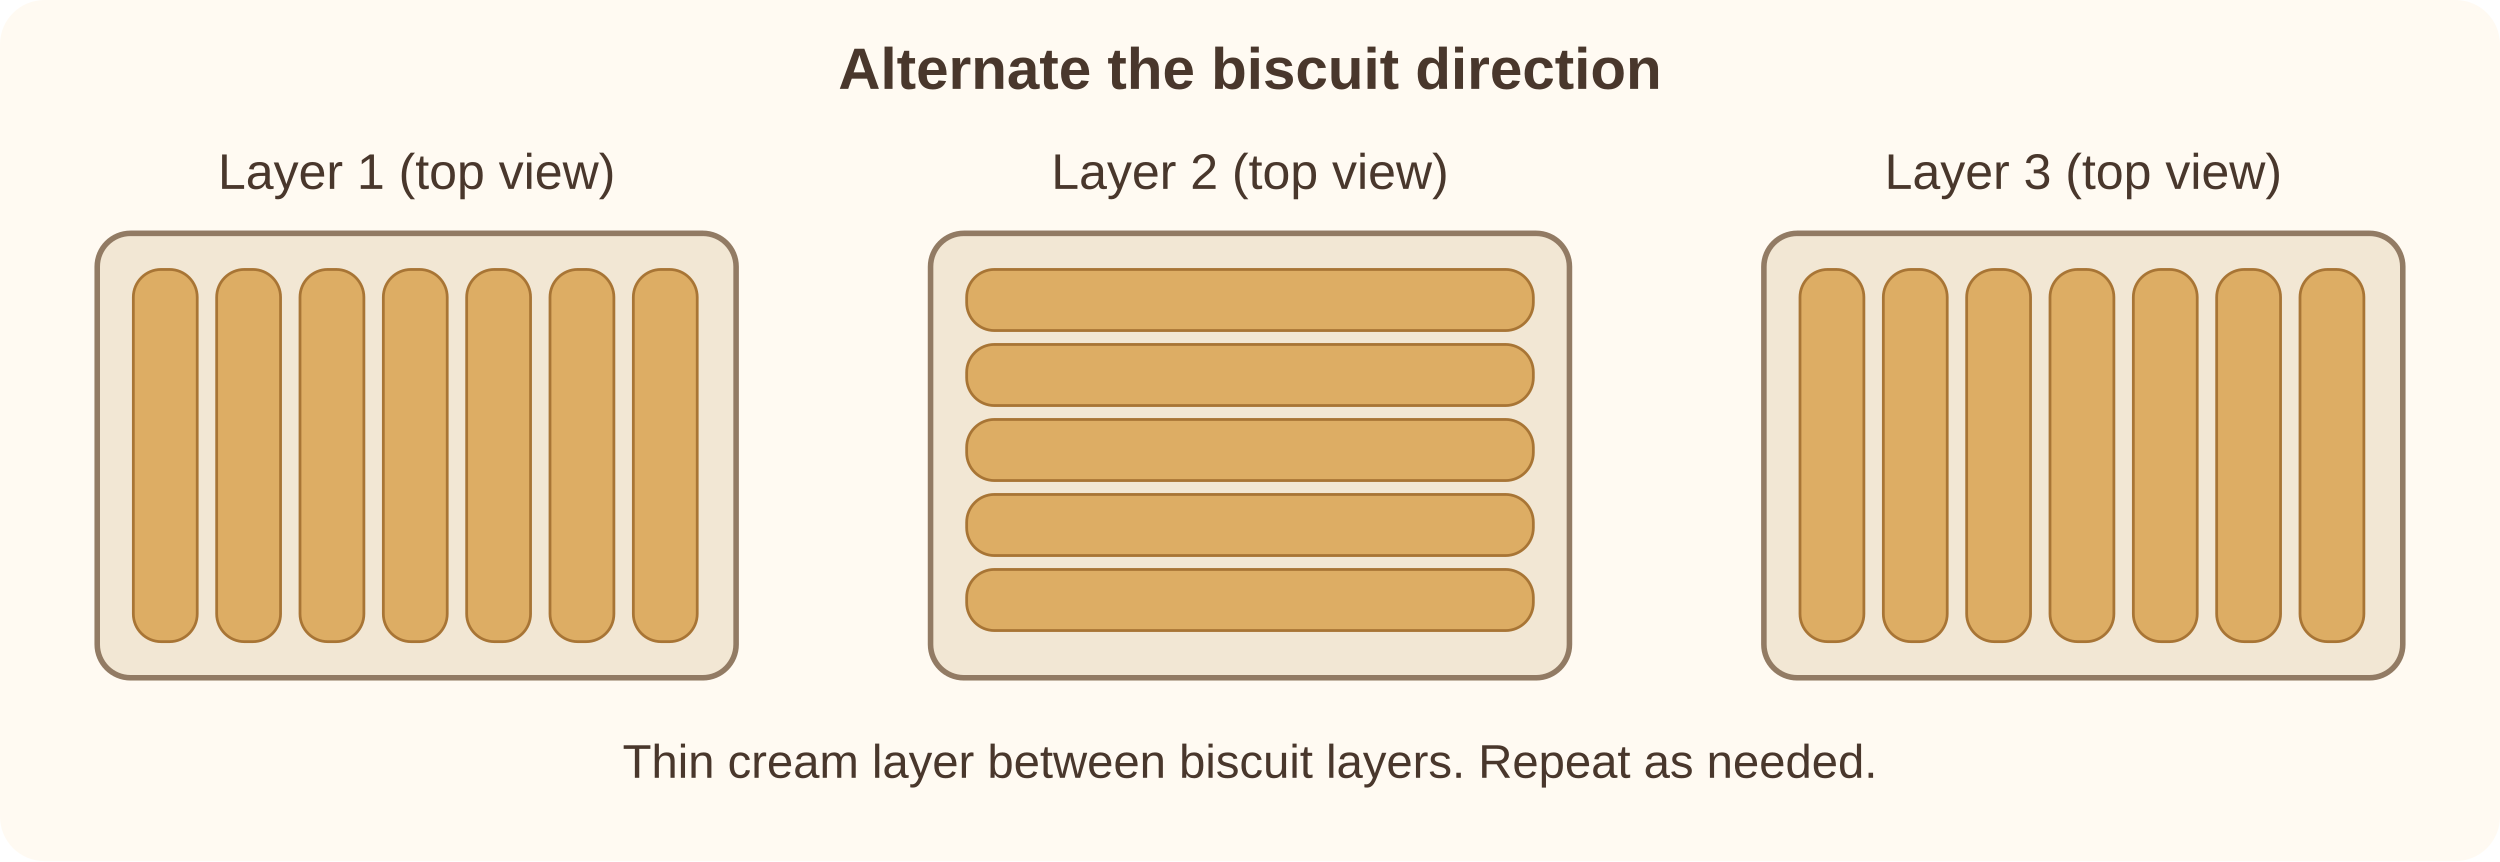
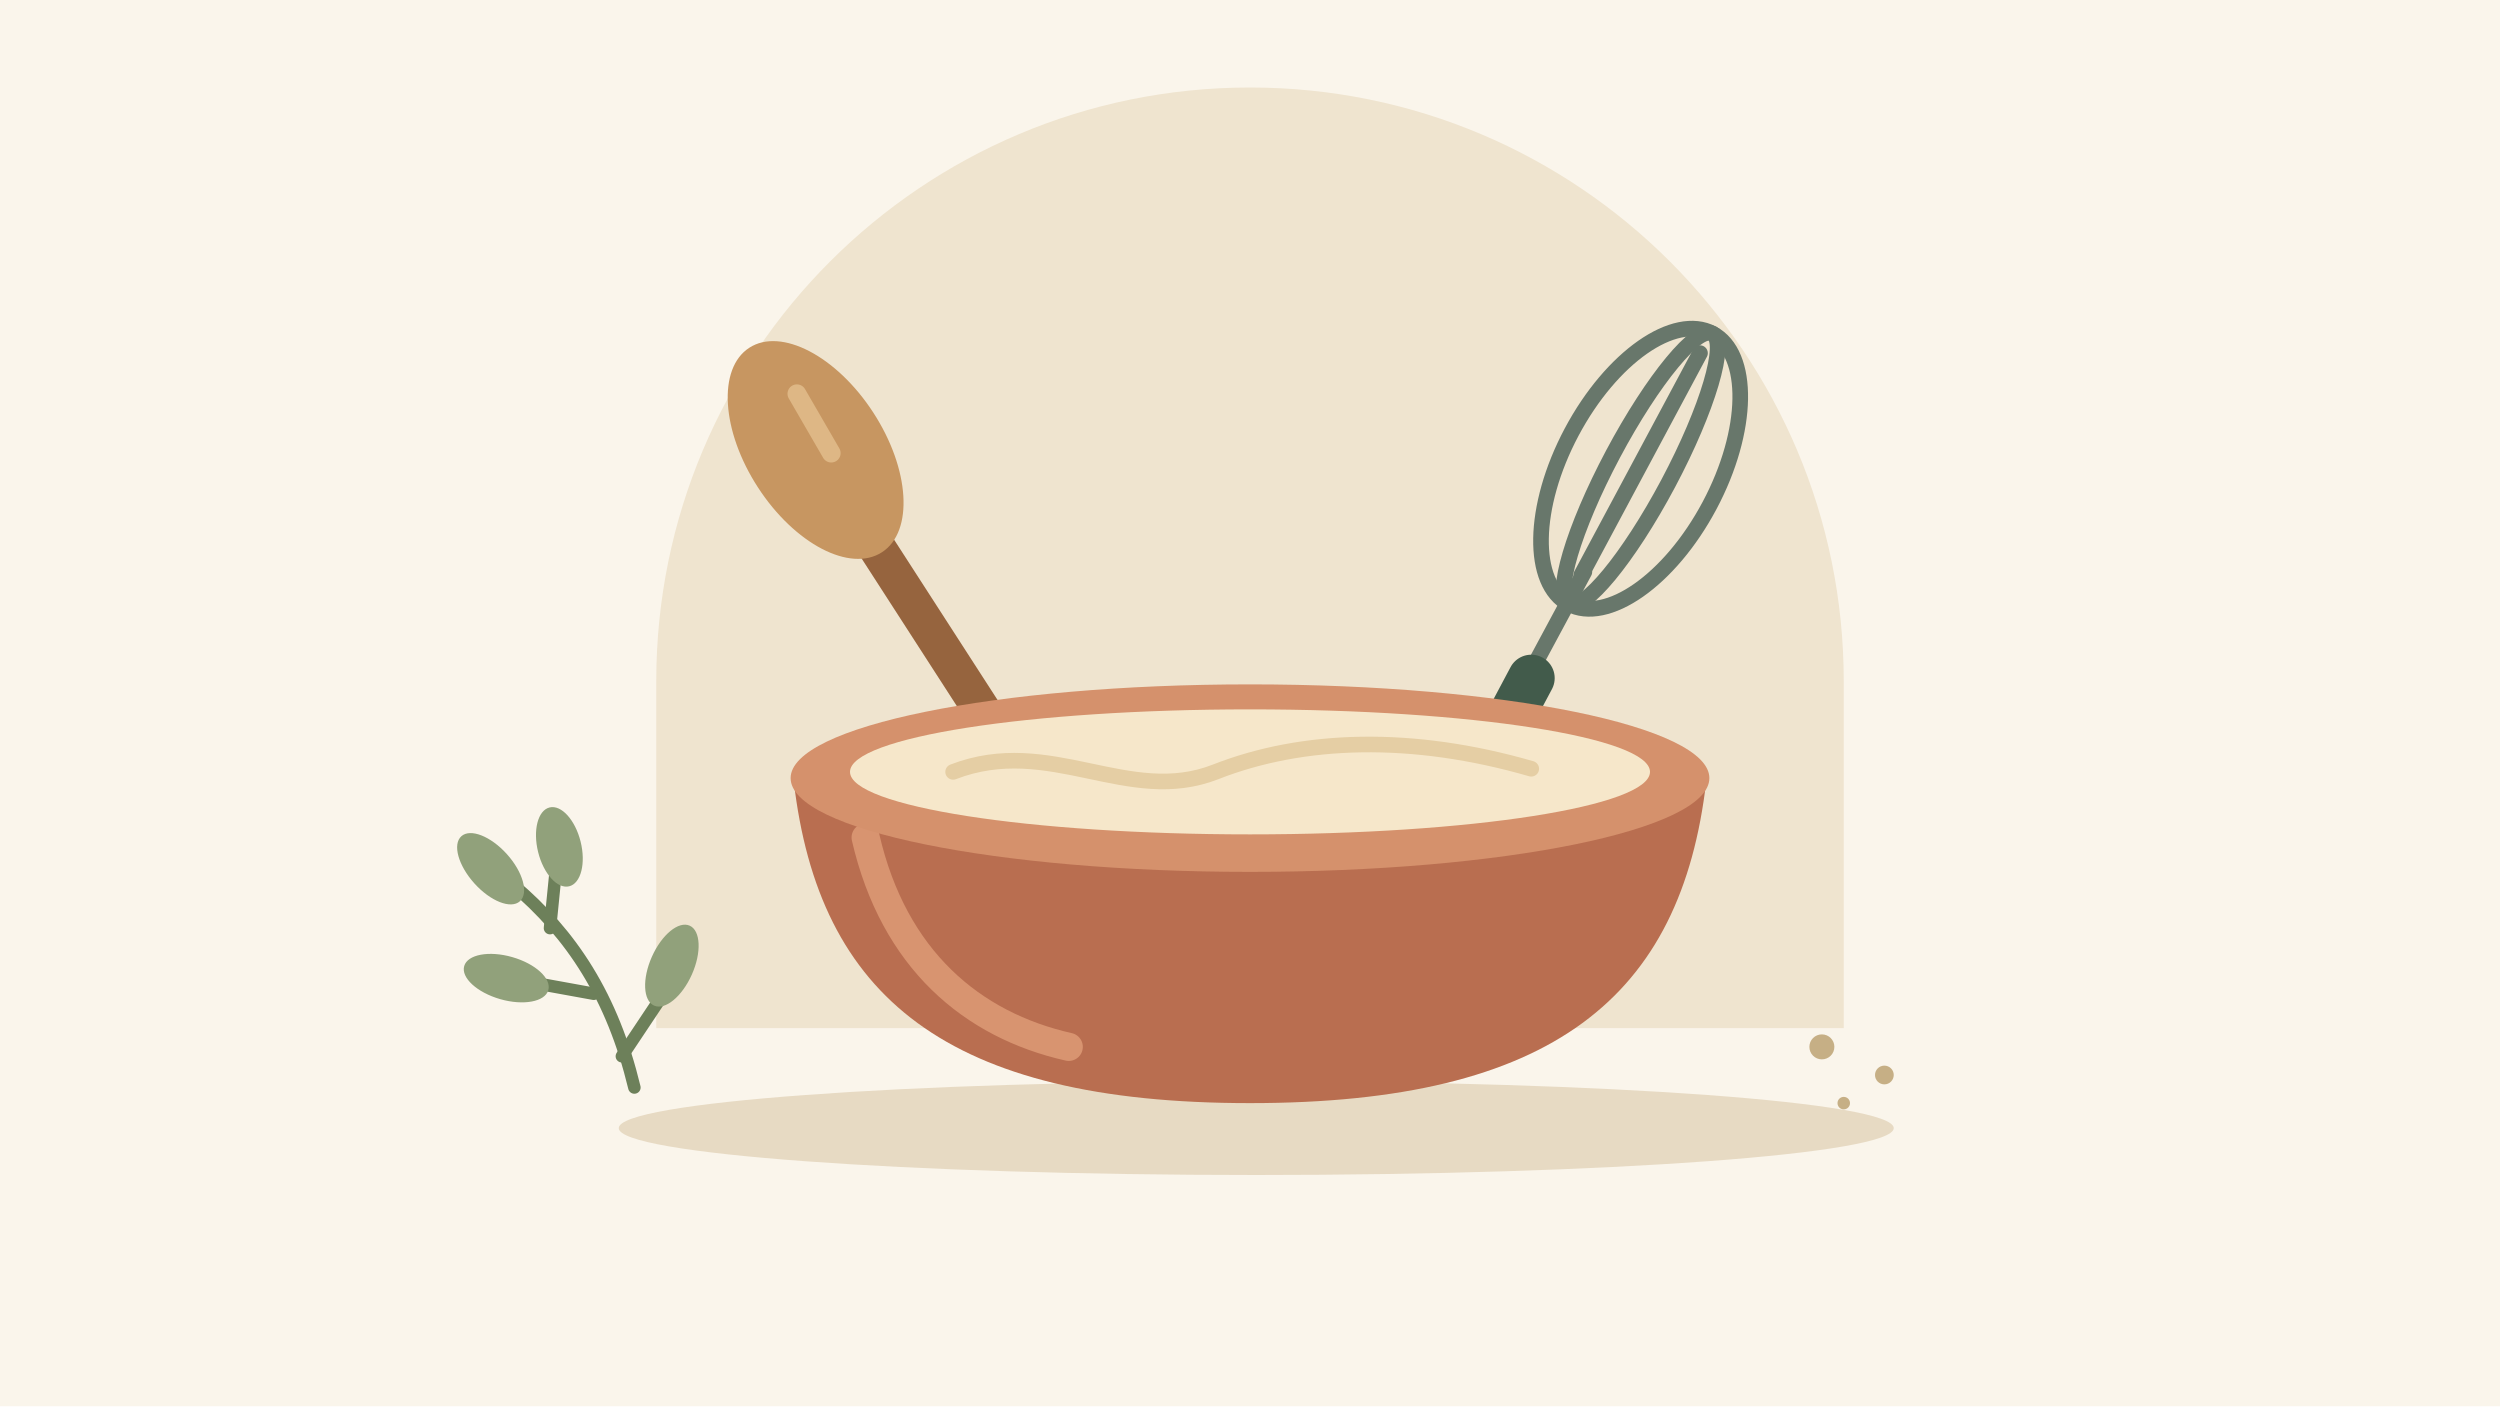
- <svg xmlns="http://www.w3.org/2000/svg" width="900" height="310" viewBox="0 0 900 310" role="img" aria-labelledby="title desc">
-   <rect width="900" height="310" rx="16" fill="#fffaf2" />
-   <g font-family="Arial, sans-serif" fill="#49372c" text-anchor="middle">
-     <text x="450" y="32" font-size="21" font-weight="bold">Alternate the biscuit direction</text>
-     <text x="150" y="68" font-size="18">Layer 1 (top view)</text>
-     <rect x="35" y="84" width="230" height="160" rx="12" fill="#f2e7d4" stroke="#927b64" stroke-width="2" />
-     <rect x="48" y="97" width="23" height="134" rx="10" fill="#ddad64" stroke="#a87535" />
-     <rect x="78" y="97" width="23" height="134" rx="10" fill="#ddad64" stroke="#a87535" />
-     <rect x="108" y="97" width="23" height="134" rx="10" fill="#ddad64" stroke="#a87535" />
-     <rect x="138" y="97" width="23" height="134" rx="10" fill="#ddad64" stroke="#a87535" />
-     <rect x="168" y="97" width="23" height="134" rx="10" fill="#ddad64" stroke="#a87535" />
-     <rect x="198" y="97" width="23" height="134" rx="10" fill="#ddad64" stroke="#a87535" />
-     <rect x="228" y="97" width="23" height="134" rx="10" fill="#ddad64" stroke="#a87535" />
-     <text x="450" y="68" font-size="18">Layer 2 (top view)</text>
-     <rect x="335" y="84" width="230" height="160" rx="12" fill="#f2e7d4" stroke="#927b64" stroke-width="2" />
-     <rect x="348" y="97" width="204" height="22" rx="10" fill="#ddad64" stroke="#a87535" />
-     <rect x="348" y="124" width="204" height="22" rx="10" fill="#ddad64" stroke="#a87535" />
-     <rect x="348" y="151" width="204" height="22" rx="10" fill="#ddad64" stroke="#a87535" />
-     <rect x="348" y="178" width="204" height="22" rx="10" fill="#ddad64" stroke="#a87535" />
-     <rect x="348" y="205" width="204" height="22" rx="10" fill="#ddad64" stroke="#a87535" />
-     <text x="750" y="68" font-size="18">Layer 3 (top view)</text>
-     <rect x="635" y="84" width="230" height="160" rx="12" fill="#f2e7d4" stroke="#927b64" stroke-width="2" />
-     <rect x="648" y="97" width="23" height="134" rx="10" fill="#ddad64" stroke="#a87535" />
-     <rect x="678" y="97" width="23" height="134" rx="10" fill="#ddad64" stroke="#a87535" />
-     <rect x="708" y="97" width="23" height="134" rx="10" fill="#ddad64" stroke="#a87535" />
-     <rect x="738" y="97" width="23" height="134" rx="10" fill="#ddad64" stroke="#a87535" />
-     <rect x="768" y="97" width="23" height="134" rx="10" fill="#ddad64" stroke="#a87535" />
-     <rect x="798" y="97" width="23" height="134" rx="10" fill="#ddad64" stroke="#a87535" />
-     <rect x="828" y="97" width="23" height="134" rx="10" fill="#ddad64" stroke="#a87535" />
-     <text x="450" y="280" font-size="17">Thin cream layer between biscuit layers. Repeat as needed.</text>
+ <svg xmlns="http://www.w3.org/2000/svg" width="800" height="450" viewBox="0 0 800 450" role="img" aria-labelledby="title desc">
+   <rect width="800" height="450" fill="#faf5eb" />
+   <path d="M210 329V218a190 190 0 0 1 380 0v111Z" fill="#efe4cf" />
+   <ellipse cx="402" cy="361" rx="204" ry="15" fill="#e7dac3" />
+   <g stroke="#96643e" stroke-width="12" stroke-linecap="round">
+     <path d="m345 275-71-110" />
+   </g>
+   <ellipse cx="261" cy="144" rx="22" ry="39" transform="rotate(-33 261 144)" fill="#c79661" />
+   <path d="m255 126 11 19" fill="none" stroke="#deb785" stroke-width="6" stroke-linecap="round" />
+   <g fill="none" stroke="#68776b" stroke-width="5" stroke-linecap="round">
+     <path d="m464 263 43-80" />
+     <ellipse cx="525" cy="150" rx="25" ry="49" transform="rotate(28 525 150)" />
+     <ellipse cx="525" cy="150" rx="10" ry="49" transform="rotate(28 525 150)" />
+     <path d="m506 184 38-71" />
+   </g>
+   <path d="m465 264 25-47" stroke="#425b4b" stroke-width="15" stroke-linecap="round" />
+   <path d="M254 250c8 69 49 103 146 103s138-34 146-103Z" fill="#b96e50" />
+   <path d="M277 268c9 39 34 60 65 67" fill="none" stroke="#d89470" stroke-width="9" stroke-linecap="round" />
+   <ellipse cx="400" cy="249" rx="147" ry="30" fill="#d5916c" />
+   <ellipse cx="400" cy="247" rx="128" ry="20" fill="#f6e7ca" />
+   <path d="M305 247c31-12 56 11 84 0s63-12 101-1" fill="none" stroke="#e5cea4" stroke-width="5" stroke-linecap="round" />
+   <g fill="none" stroke="#6d805a" stroke-width="4" stroke-linecap="round">
+     <path d="M203 348c-7-29-20-49-39-65" />
+     <path d="m190 318-22-4m31 24 14-21m-37-20 2-20" />
+   </g>
+   <g fill="#91a17b">
+     <ellipse cx="162" cy="313" rx="14" ry="7" transform="rotate(16 162 313)" />
+     <ellipse cx="215" cy="309" rx="7" ry="14" transform="rotate(24 215 309)" />
+     <ellipse cx="179" cy="271" rx="7" ry="13" transform="rotate(-14 179 271)" />
+     <ellipse cx="157" cy="278" rx="7" ry="14" transform="rotate(-42 157 278)" />
+   </g>
+   <g fill="#c6af85">
+     <circle cx="583" cy="335" r="4" />
+     <circle cx="603" cy="344" r="3" />
+     <circle cx="590" cy="353" r="2" />
  </g>
</svg>
